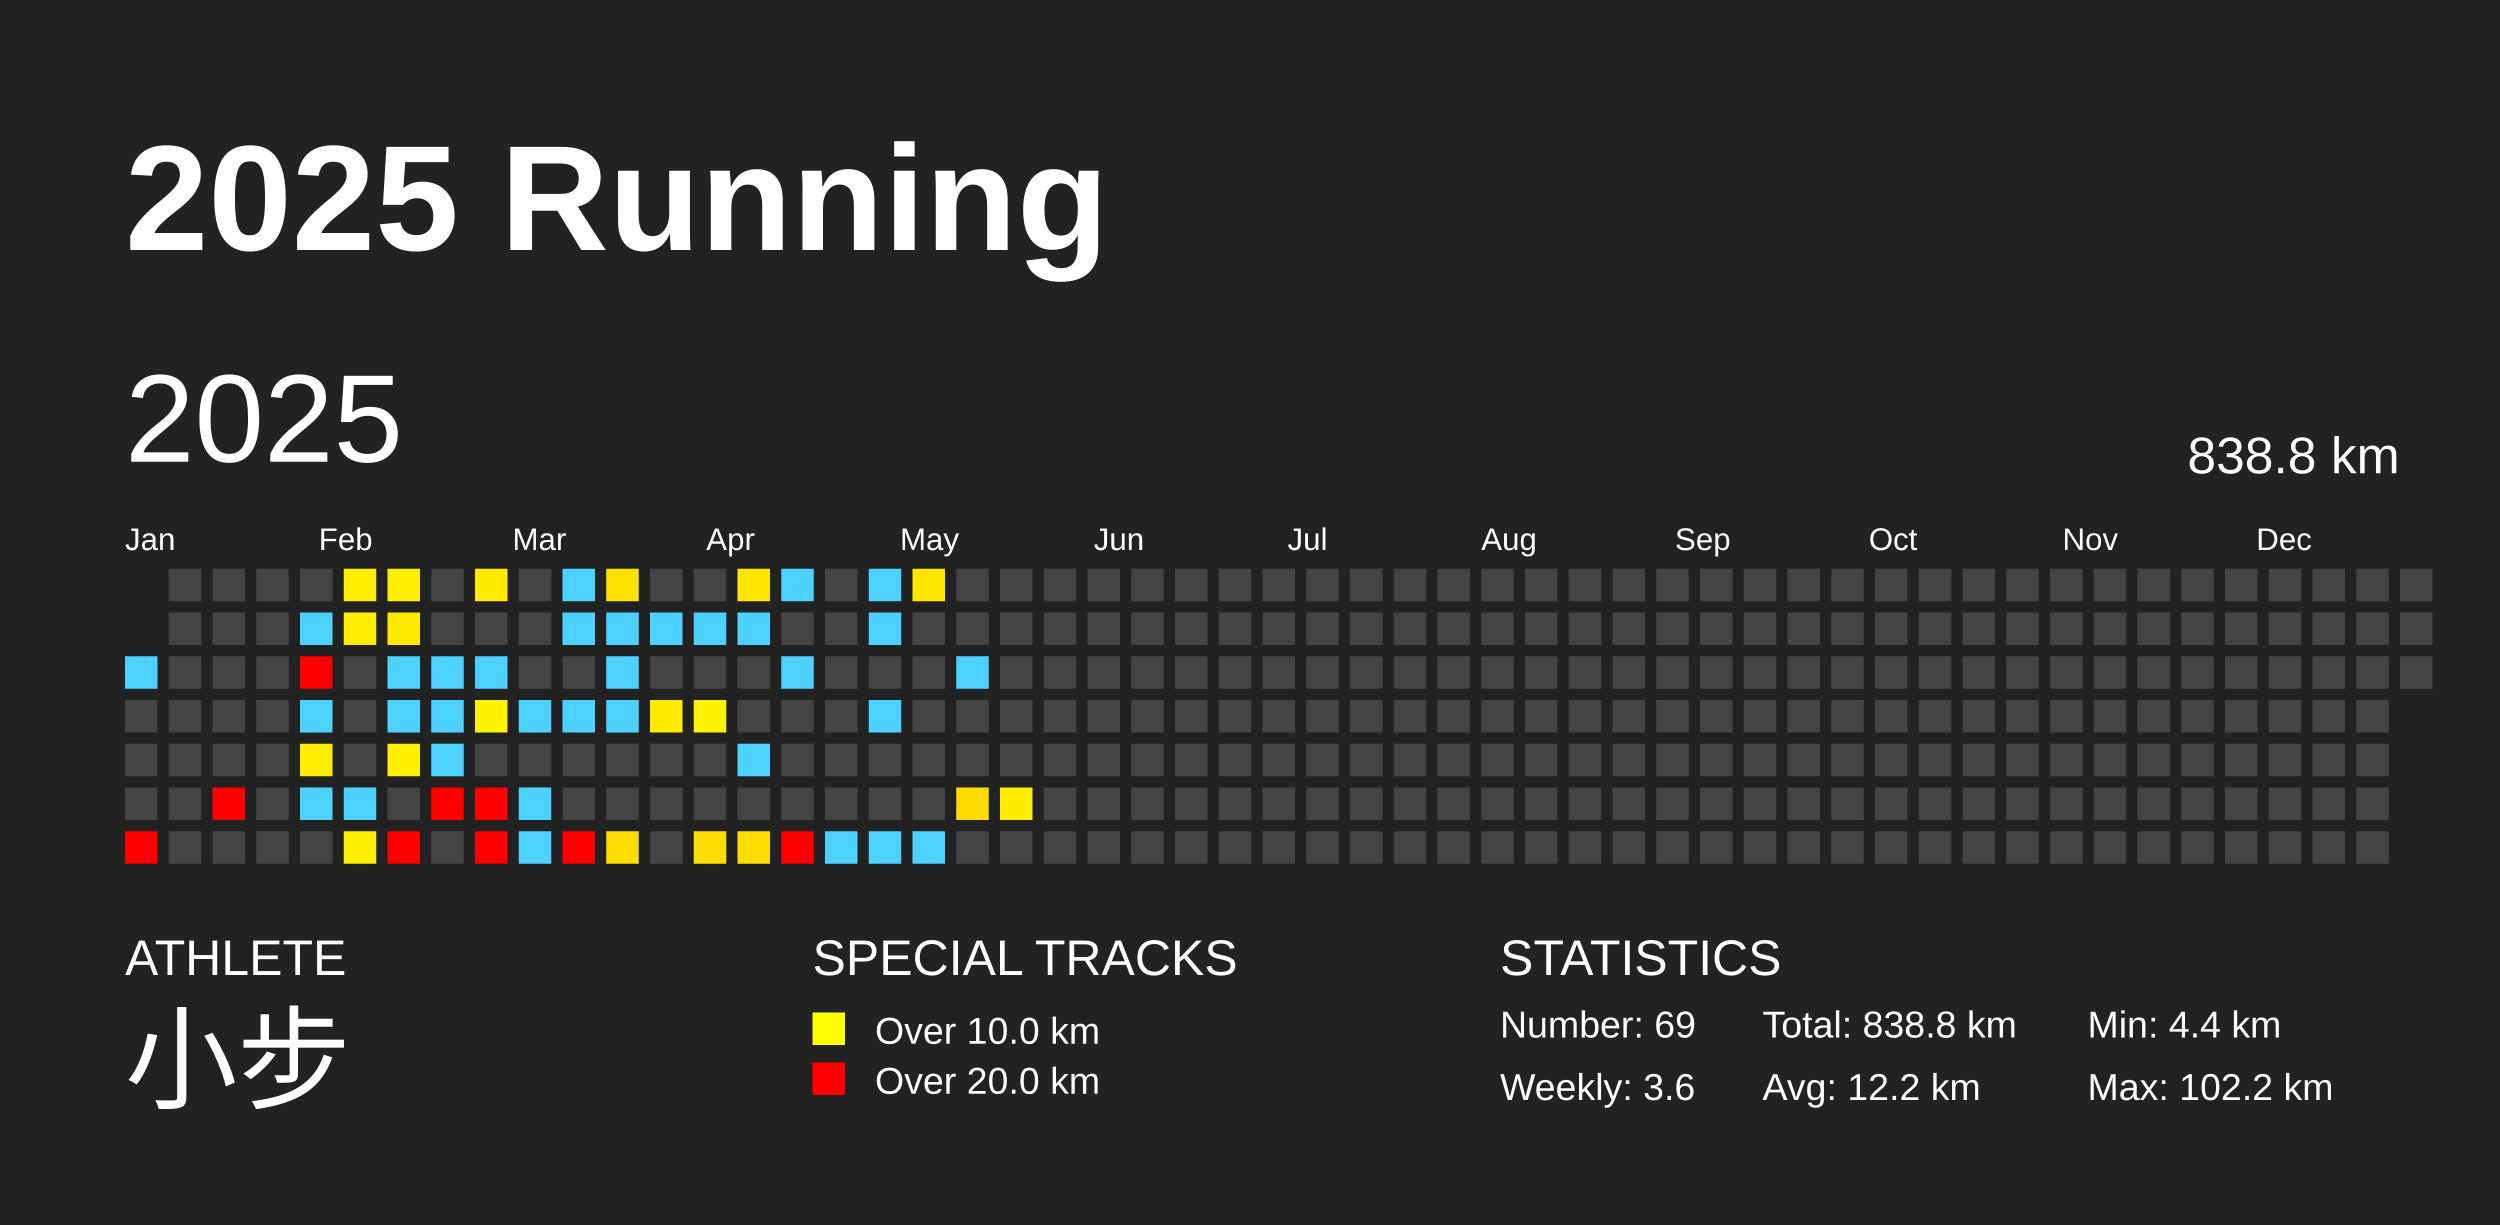
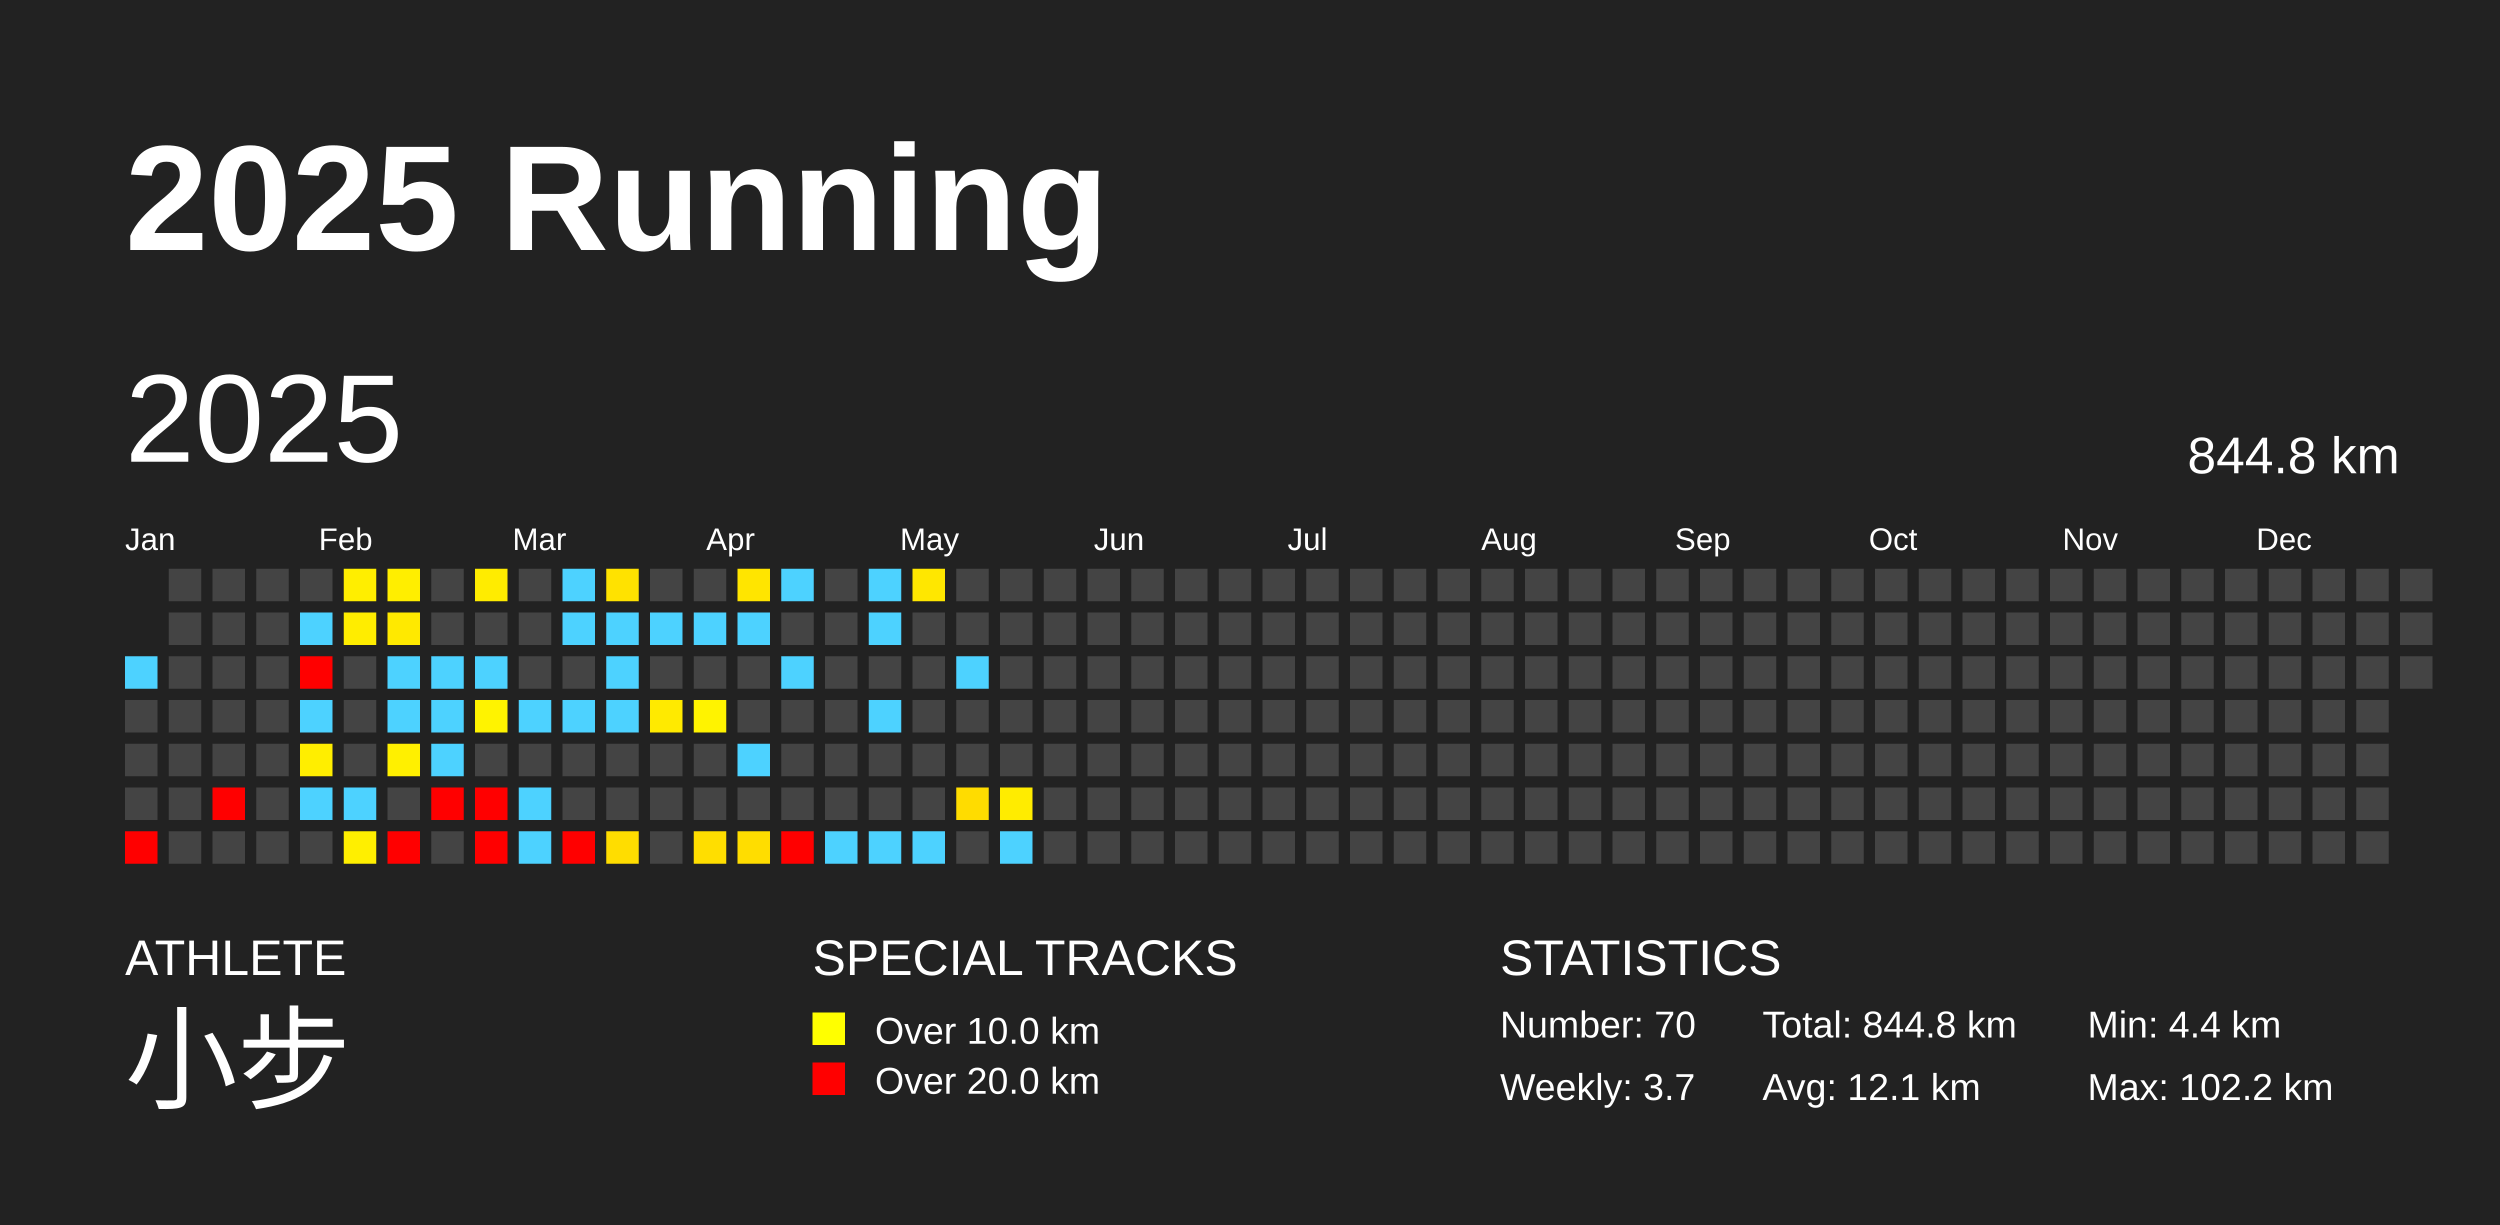
<svg xmlns="http://www.w3.org/2000/svg" baseProfile="full" height="98mm" version="1.1" viewBox="0,0,200,98" width="200mm">
  <defs />
  <rect fill="#222222" height="98" width="200" x="0" y="0" />
  <text fill="#FFFFFF" style="font-size:12px; font-family:Arial; font-weight:bold;" x="10" y="20">2025 Running</text>
  <text fill="#FFFFFF" style="font-size:4px; font-family:Arial" x="10" y="78">ATHLETE</text>
  <text fill="#FFFFFF" style="font-size:9px; font-family:Arial" x="10" y="88">小步</text>
  <text fill="#FFFFFF" style="font-size:4px; font-family:Arial" x="65" y="78">SPECIAL TRACKS</text>
  <rect fill="yellow" height="2.6" width="2.6" x="65" y="81" />
  <text fill="#FFFFFF" style="font-size:3px; font-family:Arial" x="70" y="83.5">Over 10.0 km</text>
  <rect fill="red" height="2.6" width="2.6" x="65" y="85" />
  <text fill="#FFFFFF" style="font-size:3px; font-family:Arial" x="70" y="87.5">Over 20.0 km</text>
  <text fill="#FFFFFF" style="font-size:4px; font-family:Arial" x="120" y="78">STATISTICS</text>
-   <text fill="#FFFFFF" style="font-size:3px; font-family:Arial" x="120" y="83">Number: 69</text>
-   <text fill="#FFFFFF" style="font-size:3px; font-family:Arial" x="120" y="88">Weekly: 3.6</text>
-   <text fill="#FFFFFF" style="font-size:3px; font-family:Arial" x="141" y="83">Total: 838.8 km</text>
-   <text fill="#FFFFFF" style="font-size:3px; font-family:Arial" x="141" y="88">Avg: 12.2 km</text>
+   <text fill="#FFFFFF" style="font-size:3px; font-family:Arial" x="120" y="83">Number: 70</text>
+   <text fill="#FFFFFF" style="font-size:3px; font-family:Arial" x="120" y="88">Weekly: 3.7</text>
+   <text fill="#FFFFFF" style="font-size:3px; font-family:Arial" x="141" y="83">Total: 844.8 km</text>
+   <text fill="#FFFFFF" style="font-size:3px; font-family:Arial" x="141" y="88">Avg: 12.1 km</text>
  <text fill="#FFFFFF" style="font-size:3px; font-family:Arial" x="167" y="83">Min: 4.4 km</text>
  <text fill="#FFFFFF" style="font-size:3px; font-family:Arial" x="167" y="88">Max: 102.2 km</text>
  <text dominant-baseline="hanging" fill="#FFFFFF" style="font-size:10.0px; font-family:Arial;" x="10" y="30">2025</text>
-   <text dominant-baseline="hanging" fill="#FFFFFF" style="font-size:4.125px; font-family:Arial;" x="175" y="35">838.8 km</text>
+   <text dominant-baseline="hanging" fill="#FFFFFF" style="font-size:4.125px; font-family:Arial;" x="175" y="35">844.8 km</text>
  <text fill="#FFFFFF" style="font-size:2.5px; font-family:Arial" x="10.0" y="44">Jan</text>
  <text fill="#FFFFFF" style="font-size:2.5px; font-family:Arial" x="25.5" y="44">Feb</text>
  <text fill="#FFFFFF" style="font-size:2.5px; font-family:Arial" x="41.0" y="44">Mar</text>
  <text fill="#FFFFFF" style="font-size:2.5px; font-family:Arial" x="56.5" y="44">Apr</text>
  <text fill="#FFFFFF" style="font-size:2.5px; font-family:Arial" x="72.0" y="44">May</text>
  <text fill="#FFFFFF" style="font-size:2.5px; font-family:Arial" x="87.5" y="44">Jun</text>
  <text fill="#FFFFFF" style="font-size:2.5px; font-family:Arial" x="103.0" y="44">Jul</text>
  <text fill="#FFFFFF" style="font-size:2.5px; font-family:Arial" x="118.5" y="44">Aug</text>
  <text fill="#FFFFFF" style="font-size:2.5px; font-family:Arial" x="134.0" y="44">Sep</text>
  <text fill="#FFFFFF" style="font-size:2.5px; font-family:Arial" x="149.5" y="44">Oct</text>
  <text fill="#FFFFFF" style="font-size:2.5px; font-family:Arial" x="165.0" y="44">Nov</text>
  <text fill="#FFFFFF" style="font-size:2.5px; font-family:Arial" x="180.5" y="44">Dec</text>
  <rect fill="#4dd2ff" height="2.6" width="2.6" x="10.0" y="52.5" />
  <rect fill="#444444" height="2.6" width="2.6" x="10.0" y="56.0" />
  <rect fill="#444444" height="2.6" width="2.6" x="10.0" y="59.5" />
  <rect fill="#444444" height="2.6" width="2.6" x="10.0" y="63.0" />
  <rect fill="red" height="2.6" width="2.6" x="10.0" y="66.5" />
  <rect fill="#444444" height="2.6" width="2.6" x="13.5" y="45.5" />
  <rect fill="#444444" height="2.6" width="2.6" x="13.5" y="49.0" />
  <rect fill="#444444" height="2.6" width="2.6" x="13.5" y="52.5" />
  <rect fill="#444444" height="2.6" width="2.6" x="13.5" y="56.0" />
  <rect fill="#444444" height="2.6" width="2.6" x="13.5" y="59.5" />
  <rect fill="#444444" height="2.6" width="2.6" x="13.5" y="63.0" />
  <rect fill="#444444" height="2.6" width="2.6" x="13.5" y="66.5" />
  <rect fill="#444444" height="2.6" width="2.6" x="17.0" y="45.5" />
  <rect fill="#444444" height="2.6" width="2.6" x="17.0" y="49.0" />
  <rect fill="#444444" height="2.6" width="2.6" x="17.0" y="52.5" />
  <rect fill="#444444" height="2.6" width="2.6" x="17.0" y="56.0" />
  <rect fill="#444444" height="2.6" width="2.6" x="17.0" y="59.5" />
  <rect fill="red" height="2.6" width="2.6" x="17.0" y="63.0" />
  <rect fill="#444444" height="2.6" width="2.6" x="17.0" y="66.5" />
  <rect fill="#444444" height="2.6" width="2.6" x="20.5" y="45.5" />
  <rect fill="#444444" height="2.6" width="2.6" x="20.5" y="49.0" />
  <rect fill="#444444" height="2.6" width="2.6" x="20.5" y="52.5" />
  <rect fill="#444444" height="2.6" width="2.6" x="20.5" y="56.0" />
  <rect fill="#444444" height="2.6" width="2.6" x="20.5" y="59.5" />
  <rect fill="#444444" height="2.6" width="2.6" x="20.5" y="63.0" />
  <rect fill="#444444" height="2.6" width="2.6" x="20.5" y="66.5" />
  <rect fill="#444444" height="2.6" width="2.6" x="24.0" y="45.5" />
  <rect fill="#4dd2ff" height="2.6" width="2.6" x="24.0" y="49.0" />
  <rect fill="red" height="2.6" width="2.6" x="24.0" y="52.5" />
  <rect fill="#4dd2ff" height="2.6" width="2.6" x="24.0" y="56.0" />
  <rect fill="#ffee00" height="2.6" width="2.6" x="24.0" y="59.5" />
  <rect fill="#4dd2ff" height="2.6" width="2.6" x="24.0" y="63.0" />
  <rect fill="#444444" height="2.6" width="2.6" x="24.0" y="66.5" />
  <rect fill="#ffee00" height="2.6" width="2.6" x="27.5" y="45.5" />
  <rect fill="#ffed00" height="2.6" width="2.6" x="27.5" y="49.0" />
  <rect fill="#444444" height="2.6" width="2.6" x="27.5" y="52.5" />
  <rect fill="#444444" height="2.6" width="2.6" x="27.5" y="56.0" />
  <rect fill="#444444" height="2.6" width="2.6" x="27.5" y="59.5" />
  <rect fill="#4dd2ff" height="2.6" width="2.6" x="27.5" y="63.0" />
  <rect fill="#ffef00" height="2.6" width="2.6" x="27.5" y="66.5" />
  <rect fill="#ffee00" height="2.6" width="2.6" x="31.0" y="45.5" />
  <rect fill="#ffe900" height="2.6" width="2.6" x="31.0" y="49.0" />
  <rect fill="#4dd2ff" height="2.6" width="2.6" x="31.0" y="52.5" />
  <rect fill="#4dd2ff" height="2.6" width="2.6" x="31.0" y="56.0" />
  <rect fill="#fff000" height="2.6" width="2.6" x="31.0" y="59.5" />
  <rect fill="#444444" height="2.6" width="2.6" x="31.0" y="63.0" />
  <rect fill="red" height="2.6" width="2.6" x="31.0" y="66.5" />
  <rect fill="#444444" height="2.6" width="2.6" x="34.5" y="45.5" />
  <rect fill="#444444" height="2.6" width="2.6" x="34.5" y="49.0" />
  <rect fill="#4dd2ff" height="2.6" width="2.6" x="34.5" y="52.5" />
  <rect fill="#4dd2ff" height="2.6" width="2.6" x="34.5" y="56.0" />
  <rect fill="#4dd2ff" height="2.6" width="2.6" x="34.5" y="59.5" />
  <rect fill="red" height="2.6" width="2.6" x="34.5" y="63.0" />
  <rect fill="#444444" height="2.6" width="2.6" x="34.5" y="66.5" />
  <rect fill="#ffec00" height="2.6" width="2.6" x="38.0" y="45.5" />
  <rect fill="#444444" height="2.6" width="2.6" x="38.0" y="49.0" />
  <rect fill="#4dd2ff" height="2.6" width="2.6" x="38.0" y="52.5" />
  <rect fill="#fff300" height="2.6" width="2.6" x="38.0" y="56.0" />
  <rect fill="#444444" height="2.6" width="2.6" x="38.0" y="59.5" />
  <rect fill="red" height="2.6" width="2.6" x="38.0" y="63.0" />
  <rect fill="red" height="2.6" width="2.6" x="38.0" y="66.5" />
  <rect fill="#444444" height="2.6" width="2.6" x="41.5" y="45.5" />
  <rect fill="#444444" height="2.6" width="2.6" x="41.5" y="49.0" />
  <rect fill="#444444" height="2.6" width="2.6" x="41.5" y="52.5" />
  <rect fill="#4dd2ff" height="2.6" width="2.6" x="41.5" y="56.0" />
  <rect fill="#444444" height="2.6" width="2.6" x="41.5" y="59.5" />
  <rect fill="#4dd2ff" height="2.6" width="2.6" x="41.5" y="63.0" />
  <rect fill="#4dd2ff" height="2.6" width="2.6" x="41.5" y="66.5" />
  <rect fill="#4dd2ff" height="2.6" width="2.6" x="45.0" y="45.5" />
  <rect fill="#4dd2ff" height="2.6" width="2.6" x="45.0" y="49.0" />
  <rect fill="#444444" height="2.6" width="2.6" x="45.0" y="52.5" />
  <rect fill="#4dd2ff" height="2.6" width="2.6" x="45.0" y="56.0" />
  <rect fill="#444444" height="2.6" width="2.6" x="45.0" y="59.5" />
  <rect fill="#444444" height="2.6" width="2.6" x="45.0" y="63.0" />
  <rect fill="red" height="2.6" width="2.6" x="45.0" y="66.5" />
  <rect fill="#ffe200" height="2.6" width="2.6" x="48.5" y="45.5" />
  <rect fill="#4dd2ff" height="2.6" width="2.6" x="48.5" y="49.0" />
  <rect fill="#4dd2ff" height="2.6" width="2.6" x="48.5" y="52.5" />
  <rect fill="#4dd2ff" height="2.6" width="2.6" x="48.5" y="56.0" />
  <rect fill="#444444" height="2.6" width="2.6" x="48.5" y="59.5" />
  <rect fill="#444444" height="2.6" width="2.6" x="48.5" y="63.0" />
  <rect fill="#ffdd00" height="2.6" width="2.6" x="48.5" y="66.5" />
  <rect fill="#444444" height="2.6" width="2.6" x="52.0" y="45.5" />
  <rect fill="#4dd2ff" height="2.6" width="2.6" x="52.0" y="49.0" />
  <rect fill="#444444" height="2.6" width="2.6" x="52.0" y="52.5" />
  <rect fill="#ffea00" height="2.6" width="2.6" x="52.0" y="56.0" />
  <rect fill="#444444" height="2.6" width="2.6" x="52.0" y="59.5" />
  <rect fill="#444444" height="2.6" width="2.6" x="52.0" y="63.0" />
  <rect fill="#444444" height="2.6" width="2.6" x="52.0" y="66.5" />
  <rect fill="#444444" height="2.6" width="2.6" x="55.5" y="45.5" />
  <rect fill="#4dd2ff" height="2.6" width="2.6" x="55.5" y="49.0" />
  <rect fill="#444444" height="2.6" width="2.6" x="55.5" y="52.5" />
  <rect fill="#fff300" height="2.6" width="2.6" x="55.5" y="56.0" />
  <rect fill="#444444" height="2.6" width="2.6" x="55.5" y="59.5" />
  <rect fill="#444444" height="2.6" width="2.6" x="55.5" y="63.0" />
  <rect fill="#ffde00" height="2.6" width="2.6" x="55.5" y="66.5" />
  <rect fill="#ffe500" height="2.6" width="2.6" x="59.0" y="45.5" />
  <rect fill="#4dd2ff" height="2.6" width="2.6" x="59.0" y="49.0" />
  <rect fill="#444444" height="2.6" width="2.6" x="59.0" y="52.5" />
  <rect fill="#444444" height="2.6" width="2.6" x="59.0" y="56.0" />
  <rect fill="#4dd2ff" height="2.6" width="2.6" x="59.0" y="59.5" />
  <rect fill="#444444" height="2.6" width="2.6" x="59.0" y="63.0" />
  <rect fill="#ffdd00" height="2.6" width="2.6" x="59.0" y="66.5" />
  <rect fill="#4dd2ff" height="2.6" width="2.6" x="62.5" y="45.5" />
  <rect fill="#444444" height="2.6" width="2.6" x="62.5" y="49.0" />
  <rect fill="#4dd2ff" height="2.6" width="2.6" x="62.5" y="52.5" />
  <rect fill="#444444" height="2.6" width="2.6" x="62.5" y="56.0" />
  <rect fill="#444444" height="2.6" width="2.6" x="62.5" y="59.5" />
  <rect fill="#444444" height="2.6" width="2.6" x="62.5" y="63.0" />
  <rect fill="red" height="2.6" width="2.6" x="62.5" y="66.5" />
  <rect fill="#444444" height="2.6" width="2.6" x="66.0" y="45.5" />
  <rect fill="#444444" height="2.6" width="2.6" x="66.0" y="49.0" />
  <rect fill="#444444" height="2.6" width="2.6" x="66.0" y="52.5" />
  <rect fill="#444444" height="2.6" width="2.6" x="66.0" y="56.0" />
  <rect fill="#444444" height="2.6" width="2.6" x="66.0" y="59.5" />
  <rect fill="#444444" height="2.6" width="2.6" x="66.0" y="63.0" />
  <rect fill="#4dd2ff" height="2.6" width="2.6" x="66.0" y="66.5" />
  <rect fill="#4dd2ff" height="2.6" width="2.6" x="69.5" y="45.5" />
  <rect fill="#4dd2ff" height="2.6" width="2.6" x="69.5" y="49.0" />
  <rect fill="#444444" height="2.6" width="2.6" x="69.5" y="52.5" />
  <rect fill="#4dd2ff" height="2.6" width="2.6" x="69.5" y="56.0" />
  <rect fill="#444444" height="2.6" width="2.6" x="69.5" y="59.5" />
  <rect fill="#444444" height="2.6" width="2.6" x="69.5" y="63.0" />
  <rect fill="#4dd2ff" height="2.6" width="2.6" x="69.5" y="66.5" />
  <rect fill="#ffe700" height="2.6" width="2.6" x="73.0" y="45.5" />
  <rect fill="#444444" height="2.6" width="2.6" x="73.0" y="49.0" />
  <rect fill="#444444" height="2.6" width="2.6" x="73.0" y="52.5" />
  <rect fill="#444444" height="2.6" width="2.6" x="73.0" y="56.0" />
  <rect fill="#444444" height="2.6" width="2.6" x="73.0" y="59.5" />
  <rect fill="#444444" height="2.6" width="2.6" x="73.0" y="63.0" />
  <rect fill="#4dd2ff" height="2.6" width="2.6" x="73.0" y="66.5" />
  <rect fill="#444444" height="2.6" width="2.6" x="76.5" y="45.5" />
  <rect fill="#444444" height="2.6" width="2.6" x="76.5" y="49.0" />
  <rect fill="#4dd2ff" height="2.6" width="2.6" x="76.5" y="52.5" />
  <rect fill="#444444" height="2.6" width="2.6" x="76.5" y="56.0" />
  <rect fill="#444444" height="2.6" width="2.6" x="76.5" y="59.5" />
  <rect fill="#ffdc00" height="2.6" width="2.6" x="76.5" y="63.0" />
  <rect fill="#444444" height="2.6" width="2.6" x="76.5" y="66.5" />
  <rect fill="#444444" height="2.6" width="2.6" x="80.0" y="45.5" />
  <rect fill="#444444" height="2.6" width="2.6" x="80.0" y="49.0" />
  <rect fill="#444444" height="2.6" width="2.6" x="80.0" y="52.5" />
  <rect fill="#444444" height="2.6" width="2.6" x="80.0" y="56.0" />
  <rect fill="#444444" height="2.6" width="2.6" x="80.0" y="59.5" />
  <rect fill="#ffec00" height="2.6" width="2.6" x="80.0" y="63.0" />
-   <rect fill="#444444" height="2.6" width="2.6" x="80.0" y="66.5" />
+   <rect fill="#4dd2ff" height="2.6" width="2.6" x="80.0" y="66.5" />
  <rect fill="#444444" height="2.6" width="2.6" x="83.5" y="45.5" />
  <rect fill="#444444" height="2.6" width="2.6" x="83.5" y="49.0" />
  <rect fill="#444444" height="2.6" width="2.6" x="83.5" y="52.5" />
  <rect fill="#444444" height="2.6" width="2.6" x="83.5" y="56.0" />
  <rect fill="#444444" height="2.6" width="2.6" x="83.5" y="59.5" />
  <rect fill="#444444" height="2.6" width="2.6" x="83.5" y="63.0" />
  <rect fill="#444444" height="2.6" width="2.6" x="83.5" y="66.5" />
  <rect fill="#444444" height="2.6" width="2.6" x="87.0" y="45.5" />
  <rect fill="#444444" height="2.6" width="2.6" x="87.0" y="49.0" />
  <rect fill="#444444" height="2.6" width="2.6" x="87.0" y="52.5" />
  <rect fill="#444444" height="2.6" width="2.6" x="87.0" y="56.0" />
  <rect fill="#444444" height="2.6" width="2.6" x="87.0" y="59.5" />
  <rect fill="#444444" height="2.6" width="2.6" x="87.0" y="63.0" />
  <rect fill="#444444" height="2.6" width="2.6" x="87.0" y="66.5" />
  <rect fill="#444444" height="2.6" width="2.6" x="90.5" y="45.5" />
  <rect fill="#444444" height="2.6" width="2.6" x="90.5" y="49.0" />
  <rect fill="#444444" height="2.6" width="2.6" x="90.5" y="52.5" />
  <rect fill="#444444" height="2.6" width="2.6" x="90.5" y="56.0" />
  <rect fill="#444444" height="2.6" width="2.6" x="90.5" y="59.5" />
  <rect fill="#444444" height="2.6" width="2.6" x="90.5" y="63.0" />
  <rect fill="#444444" height="2.6" width="2.6" x="90.5" y="66.5" />
  <rect fill="#444444" height="2.6" width="2.6" x="94.0" y="45.5" />
  <rect fill="#444444" height="2.6" width="2.6" x="94.0" y="49.0" />
  <rect fill="#444444" height="2.6" width="2.6" x="94.0" y="52.5" />
  <rect fill="#444444" height="2.6" width="2.6" x="94.0" y="56.0" />
  <rect fill="#444444" height="2.6" width="2.6" x="94.0" y="59.5" />
  <rect fill="#444444" height="2.6" width="2.6" x="94.0" y="63.0" />
  <rect fill="#444444" height="2.6" width="2.6" x="94.0" y="66.5" />
  <rect fill="#444444" height="2.6" width="2.6" x="97.5" y="45.5" />
  <rect fill="#444444" height="2.6" width="2.6" x="97.5" y="49.0" />
  <rect fill="#444444" height="2.6" width="2.6" x="97.5" y="52.5" />
  <rect fill="#444444" height="2.6" width="2.6" x="97.5" y="56.0" />
  <rect fill="#444444" height="2.6" width="2.6" x="97.5" y="59.5" />
  <rect fill="#444444" height="2.6" width="2.6" x="97.5" y="63.0" />
  <rect fill="#444444" height="2.6" width="2.6" x="97.5" y="66.5" />
  <rect fill="#444444" height="2.6" width="2.6" x="101.0" y="45.5" />
  <rect fill="#444444" height="2.6" width="2.6" x="101.0" y="49.0" />
  <rect fill="#444444" height="2.6" width="2.6" x="101.0" y="52.5" />
  <rect fill="#444444" height="2.6" width="2.6" x="101.0" y="56.0" />
  <rect fill="#444444" height="2.6" width="2.6" x="101.0" y="59.5" />
  <rect fill="#444444" height="2.6" width="2.6" x="101.0" y="63.0" />
  <rect fill="#444444" height="2.6" width="2.6" x="101.0" y="66.5" />
  <rect fill="#444444" height="2.6" width="2.6" x="104.5" y="45.5" />
  <rect fill="#444444" height="2.6" width="2.6" x="104.5" y="49.0" />
  <rect fill="#444444" height="2.6" width="2.6" x="104.5" y="52.5" />
  <rect fill="#444444" height="2.6" width="2.6" x="104.5" y="56.0" />
  <rect fill="#444444" height="2.6" width="2.6" x="104.5" y="59.5" />
  <rect fill="#444444" height="2.6" width="2.6" x="104.5" y="63.0" />
  <rect fill="#444444" height="2.6" width="2.6" x="104.5" y="66.5" />
  <rect fill="#444444" height="2.6" width="2.6" x="108.0" y="45.5" />
  <rect fill="#444444" height="2.6" width="2.6" x="108.0" y="49.0" />
  <rect fill="#444444" height="2.6" width="2.6" x="108.0" y="52.5" />
  <rect fill="#444444" height="2.6" width="2.6" x="108.0" y="56.0" />
  <rect fill="#444444" height="2.6" width="2.6" x="108.0" y="59.5" />
  <rect fill="#444444" height="2.6" width="2.6" x="108.0" y="63.0" />
  <rect fill="#444444" height="2.6" width="2.6" x="108.0" y="66.5" />
  <rect fill="#444444" height="2.6" width="2.6" x="111.5" y="45.5" />
  <rect fill="#444444" height="2.6" width="2.6" x="111.5" y="49.0" />
  <rect fill="#444444" height="2.6" width="2.6" x="111.5" y="52.5" />
  <rect fill="#444444" height="2.6" width="2.6" x="111.5" y="56.0" />
  <rect fill="#444444" height="2.6" width="2.6" x="111.5" y="59.5" />
  <rect fill="#444444" height="2.6" width="2.6" x="111.5" y="63.0" />
  <rect fill="#444444" height="2.6" width="2.6" x="111.5" y="66.5" />
  <rect fill="#444444" height="2.6" width="2.6" x="115.0" y="45.5" />
  <rect fill="#444444" height="2.6" width="2.6" x="115.0" y="49.0" />
  <rect fill="#444444" height="2.6" width="2.6" x="115.0" y="52.5" />
  <rect fill="#444444" height="2.6" width="2.6" x="115.0" y="56.0" />
  <rect fill="#444444" height="2.6" width="2.6" x="115.0" y="59.5" />
  <rect fill="#444444" height="2.6" width="2.6" x="115.0" y="63.0" />
  <rect fill="#444444" height="2.6" width="2.6" x="115.0" y="66.5" />
  <rect fill="#444444" height="2.6" width="2.6" x="118.5" y="45.5" />
  <rect fill="#444444" height="2.6" width="2.6" x="118.5" y="49.0" />
  <rect fill="#444444" height="2.6" width="2.6" x="118.5" y="52.5" />
  <rect fill="#444444" height="2.6" width="2.6" x="118.5" y="56.0" />
  <rect fill="#444444" height="2.6" width="2.6" x="118.5" y="59.5" />
  <rect fill="#444444" height="2.6" width="2.6" x="118.5" y="63.0" />
  <rect fill="#444444" height="2.6" width="2.6" x="118.5" y="66.5" />
  <rect fill="#444444" height="2.6" width="2.6" x="122.0" y="45.5" />
  <rect fill="#444444" height="2.6" width="2.6" x="122.0" y="49.0" />
  <rect fill="#444444" height="2.6" width="2.6" x="122.0" y="52.5" />
  <rect fill="#444444" height="2.6" width="2.6" x="122.0" y="56.0" />
  <rect fill="#444444" height="2.6" width="2.6" x="122.0" y="59.5" />
  <rect fill="#444444" height="2.6" width="2.6" x="122.0" y="63.0" />
  <rect fill="#444444" height="2.6" width="2.6" x="122.0" y="66.5" />
  <rect fill="#444444" height="2.6" width="2.6" x="125.5" y="45.5" />
  <rect fill="#444444" height="2.6" width="2.6" x="125.5" y="49.0" />
  <rect fill="#444444" height="2.6" width="2.6" x="125.5" y="52.5" />
  <rect fill="#444444" height="2.6" width="2.6" x="125.5" y="56.0" />
  <rect fill="#444444" height="2.6" width="2.6" x="125.5" y="59.5" />
  <rect fill="#444444" height="2.6" width="2.6" x="125.5" y="63.0" />
  <rect fill="#444444" height="2.6" width="2.6" x="125.5" y="66.5" />
  <rect fill="#444444" height="2.6" width="2.6" x="129.0" y="45.5" />
  <rect fill="#444444" height="2.6" width="2.6" x="129.0" y="49.0" />
  <rect fill="#444444" height="2.6" width="2.6" x="129.0" y="52.5" />
  <rect fill="#444444" height="2.6" width="2.6" x="129.0" y="56.0" />
  <rect fill="#444444" height="2.6" width="2.6" x="129.0" y="59.5" />
  <rect fill="#444444" height="2.6" width="2.6" x="129.0" y="63.0" />
  <rect fill="#444444" height="2.6" width="2.6" x="129.0" y="66.5" />
  <rect fill="#444444" height="2.6" width="2.6" x="132.5" y="45.5" />
  <rect fill="#444444" height="2.6" width="2.6" x="132.5" y="49.0" />
  <rect fill="#444444" height="2.6" width="2.6" x="132.5" y="52.5" />
  <rect fill="#444444" height="2.6" width="2.6" x="132.5" y="56.0" />
  <rect fill="#444444" height="2.6" width="2.6" x="132.5" y="59.5" />
  <rect fill="#444444" height="2.6" width="2.6" x="132.5" y="63.0" />
  <rect fill="#444444" height="2.6" width="2.6" x="132.5" y="66.5" />
  <rect fill="#444444" height="2.6" width="2.6" x="136.0" y="45.5" />
  <rect fill="#444444" height="2.6" width="2.6" x="136.0" y="49.0" />
  <rect fill="#444444" height="2.6" width="2.6" x="136.0" y="52.5" />
  <rect fill="#444444" height="2.6" width="2.6" x="136.0" y="56.0" />
  <rect fill="#444444" height="2.6" width="2.6" x="136.0" y="59.5" />
  <rect fill="#444444" height="2.6" width="2.6" x="136.0" y="63.0" />
  <rect fill="#444444" height="2.6" width="2.6" x="136.0" y="66.5" />
  <rect fill="#444444" height="2.6" width="2.6" x="139.5" y="45.5" />
  <rect fill="#444444" height="2.6" width="2.6" x="139.5" y="49.0" />
  <rect fill="#444444" height="2.6" width="2.6" x="139.5" y="52.5" />
  <rect fill="#444444" height="2.6" width="2.6" x="139.5" y="56.0" />
  <rect fill="#444444" height="2.6" width="2.6" x="139.5" y="59.5" />
  <rect fill="#444444" height="2.6" width="2.6" x="139.5" y="63.0" />
  <rect fill="#444444" height="2.6" width="2.6" x="139.5" y="66.5" />
  <rect fill="#444444" height="2.6" width="2.6" x="143.0" y="45.5" />
  <rect fill="#444444" height="2.6" width="2.6" x="143.0" y="49.0" />
  <rect fill="#444444" height="2.6" width="2.6" x="143.0" y="52.5" />
  <rect fill="#444444" height="2.6" width="2.6" x="143.0" y="56.0" />
  <rect fill="#444444" height="2.6" width="2.6" x="143.0" y="59.5" />
  <rect fill="#444444" height="2.6" width="2.6" x="143.0" y="63.0" />
  <rect fill="#444444" height="2.6" width="2.6" x="143.0" y="66.5" />
  <rect fill="#444444" height="2.6" width="2.6" x="146.5" y="45.5" />
  <rect fill="#444444" height="2.6" width="2.6" x="146.5" y="49.0" />
  <rect fill="#444444" height="2.6" width="2.6" x="146.5" y="52.5" />
  <rect fill="#444444" height="2.6" width="2.6" x="146.5" y="56.0" />
  <rect fill="#444444" height="2.6" width="2.6" x="146.5" y="59.5" />
  <rect fill="#444444" height="2.6" width="2.6" x="146.5" y="63.0" />
  <rect fill="#444444" height="2.6" width="2.6" x="146.5" y="66.5" />
  <rect fill="#444444" height="2.6" width="2.6" x="150.0" y="45.5" />
  <rect fill="#444444" height="2.6" width="2.6" x="150.0" y="49.0" />
  <rect fill="#444444" height="2.6" width="2.6" x="150.0" y="52.5" />
  <rect fill="#444444" height="2.6" width="2.6" x="150.0" y="56.0" />
  <rect fill="#444444" height="2.6" width="2.6" x="150.0" y="59.5" />
  <rect fill="#444444" height="2.6" width="2.6" x="150.0" y="63.0" />
  <rect fill="#444444" height="2.6" width="2.6" x="150.0" y="66.5" />
  <rect fill="#444444" height="2.6" width="2.6" x="153.5" y="45.5" />
  <rect fill="#444444" height="2.6" width="2.6" x="153.5" y="49.0" />
  <rect fill="#444444" height="2.6" width="2.6" x="153.5" y="52.5" />
  <rect fill="#444444" height="2.6" width="2.6" x="153.5" y="56.0" />
  <rect fill="#444444" height="2.6" width="2.6" x="153.5" y="59.5" />
  <rect fill="#444444" height="2.6" width="2.6" x="153.5" y="63.0" />
  <rect fill="#444444" height="2.6" width="2.6" x="153.5" y="66.5" />
  <rect fill="#444444" height="2.6" width="2.6" x="157.0" y="45.5" />
  <rect fill="#444444" height="2.6" width="2.6" x="157.0" y="49.0" />
  <rect fill="#444444" height="2.6" width="2.6" x="157.0" y="52.5" />
  <rect fill="#444444" height="2.6" width="2.6" x="157.0" y="56.0" />
  <rect fill="#444444" height="2.6" width="2.6" x="157.0" y="59.5" />
  <rect fill="#444444" height="2.6" width="2.6" x="157.0" y="63.0" />
  <rect fill="#444444" height="2.6" width="2.6" x="157.0" y="66.5" />
  <rect fill="#444444" height="2.6" width="2.6" x="160.5" y="45.5" />
  <rect fill="#444444" height="2.6" width="2.6" x="160.5" y="49.0" />
  <rect fill="#444444" height="2.6" width="2.6" x="160.5" y="52.5" />
  <rect fill="#444444" height="2.6" width="2.6" x="160.5" y="56.0" />
  <rect fill="#444444" height="2.6" width="2.6" x="160.5" y="59.5" />
  <rect fill="#444444" height="2.6" width="2.6" x="160.5" y="63.0" />
  <rect fill="#444444" height="2.6" width="2.6" x="160.5" y="66.5" />
  <rect fill="#444444" height="2.6" width="2.6" x="164.0" y="45.5" />
  <rect fill="#444444" height="2.6" width="2.6" x="164.0" y="49.0" />
  <rect fill="#444444" height="2.6" width="2.6" x="164.0" y="52.5" />
  <rect fill="#444444" height="2.6" width="2.6" x="164.0" y="56.0" />
  <rect fill="#444444" height="2.6" width="2.6" x="164.0" y="59.5" />
  <rect fill="#444444" height="2.6" width="2.6" x="164.0" y="63.0" />
  <rect fill="#444444" height="2.6" width="2.6" x="164.0" y="66.5" />
  <rect fill="#444444" height="2.6" width="2.6" x="167.5" y="45.5" />
  <rect fill="#444444" height="2.6" width="2.6" x="167.5" y="49.0" />
  <rect fill="#444444" height="2.6" width="2.6" x="167.5" y="52.5" />
  <rect fill="#444444" height="2.6" width="2.6" x="167.5" y="56.0" />
  <rect fill="#444444" height="2.6" width="2.6" x="167.5" y="59.5" />
  <rect fill="#444444" height="2.6" width="2.6" x="167.5" y="63.0" />
  <rect fill="#444444" height="2.6" width="2.6" x="167.5" y="66.5" />
  <rect fill="#444444" height="2.6" width="2.6" x="171.0" y="45.5" />
  <rect fill="#444444" height="2.6" width="2.6" x="171.0" y="49.0" />
  <rect fill="#444444" height="2.6" width="2.6" x="171.0" y="52.5" />
  <rect fill="#444444" height="2.6" width="2.6" x="171.0" y="56.0" />
  <rect fill="#444444" height="2.6" width="2.6" x="171.0" y="59.5" />
  <rect fill="#444444" height="2.6" width="2.6" x="171.0" y="63.0" />
  <rect fill="#444444" height="2.6" width="2.6" x="171.0" y="66.5" />
  <rect fill="#444444" height="2.6" width="2.6" x="174.5" y="45.5" />
  <rect fill="#444444" height="2.6" width="2.6" x="174.5" y="49.0" />
  <rect fill="#444444" height="2.6" width="2.6" x="174.5" y="52.5" />
  <rect fill="#444444" height="2.6" width="2.6" x="174.5" y="56.0" />
  <rect fill="#444444" height="2.6" width="2.6" x="174.5" y="59.5" />
  <rect fill="#444444" height="2.6" width="2.6" x="174.5" y="63.0" />
  <rect fill="#444444" height="2.6" width="2.6" x="174.5" y="66.5" />
  <rect fill="#444444" height="2.6" width="2.6" x="178.0" y="45.5" />
  <rect fill="#444444" height="2.6" width="2.6" x="178.0" y="49.0" />
  <rect fill="#444444" height="2.6" width="2.6" x="178.0" y="52.5" />
  <rect fill="#444444" height="2.6" width="2.6" x="178.0" y="56.0" />
  <rect fill="#444444" height="2.6" width="2.6" x="178.0" y="59.5" />
  <rect fill="#444444" height="2.6" width="2.6" x="178.0" y="63.0" />
  <rect fill="#444444" height="2.6" width="2.6" x="178.0" y="66.5" />
  <rect fill="#444444" height="2.6" width="2.6" x="181.5" y="45.5" />
  <rect fill="#444444" height="2.6" width="2.6" x="181.5" y="49.0" />
  <rect fill="#444444" height="2.6" width="2.6" x="181.5" y="52.5" />
  <rect fill="#444444" height="2.6" width="2.6" x="181.5" y="56.0" />
  <rect fill="#444444" height="2.6" width="2.6" x="181.5" y="59.5" />
  <rect fill="#444444" height="2.6" width="2.6" x="181.5" y="63.0" />
  <rect fill="#444444" height="2.6" width="2.6" x="181.5" y="66.5" />
  <rect fill="#444444" height="2.6" width="2.6" x="185.0" y="45.5" />
  <rect fill="#444444" height="2.6" width="2.6" x="185.0" y="49.0" />
  <rect fill="#444444" height="2.6" width="2.6" x="185.0" y="52.5" />
  <rect fill="#444444" height="2.6" width="2.6" x="185.0" y="56.0" />
  <rect fill="#444444" height="2.6" width="2.6" x="185.0" y="59.5" />
  <rect fill="#444444" height="2.6" width="2.6" x="185.0" y="63.0" />
  <rect fill="#444444" height="2.6" width="2.6" x="185.0" y="66.5" />
  <rect fill="#444444" height="2.6" width="2.6" x="188.5" y="45.5" />
  <rect fill="#444444" height="2.6" width="2.6" x="188.5" y="49.0" />
  <rect fill="#444444" height="2.6" width="2.6" x="188.5" y="52.5" />
  <rect fill="#444444" height="2.6" width="2.6" x="188.5" y="56.0" />
  <rect fill="#444444" height="2.6" width="2.6" x="188.5" y="59.5" />
  <rect fill="#444444" height="2.6" width="2.6" x="188.5" y="63.0" />
  <rect fill="#444444" height="2.6" width="2.6" x="188.5" y="66.5" />
  <rect fill="#444444" height="2.6" width="2.6" x="192.0" y="45.5" />
  <rect fill="#444444" height="2.6" width="2.6" x="192.0" y="49.0" />
  <rect fill="#444444" height="2.6" width="2.6" x="192.0" y="52.5" />
</svg>
